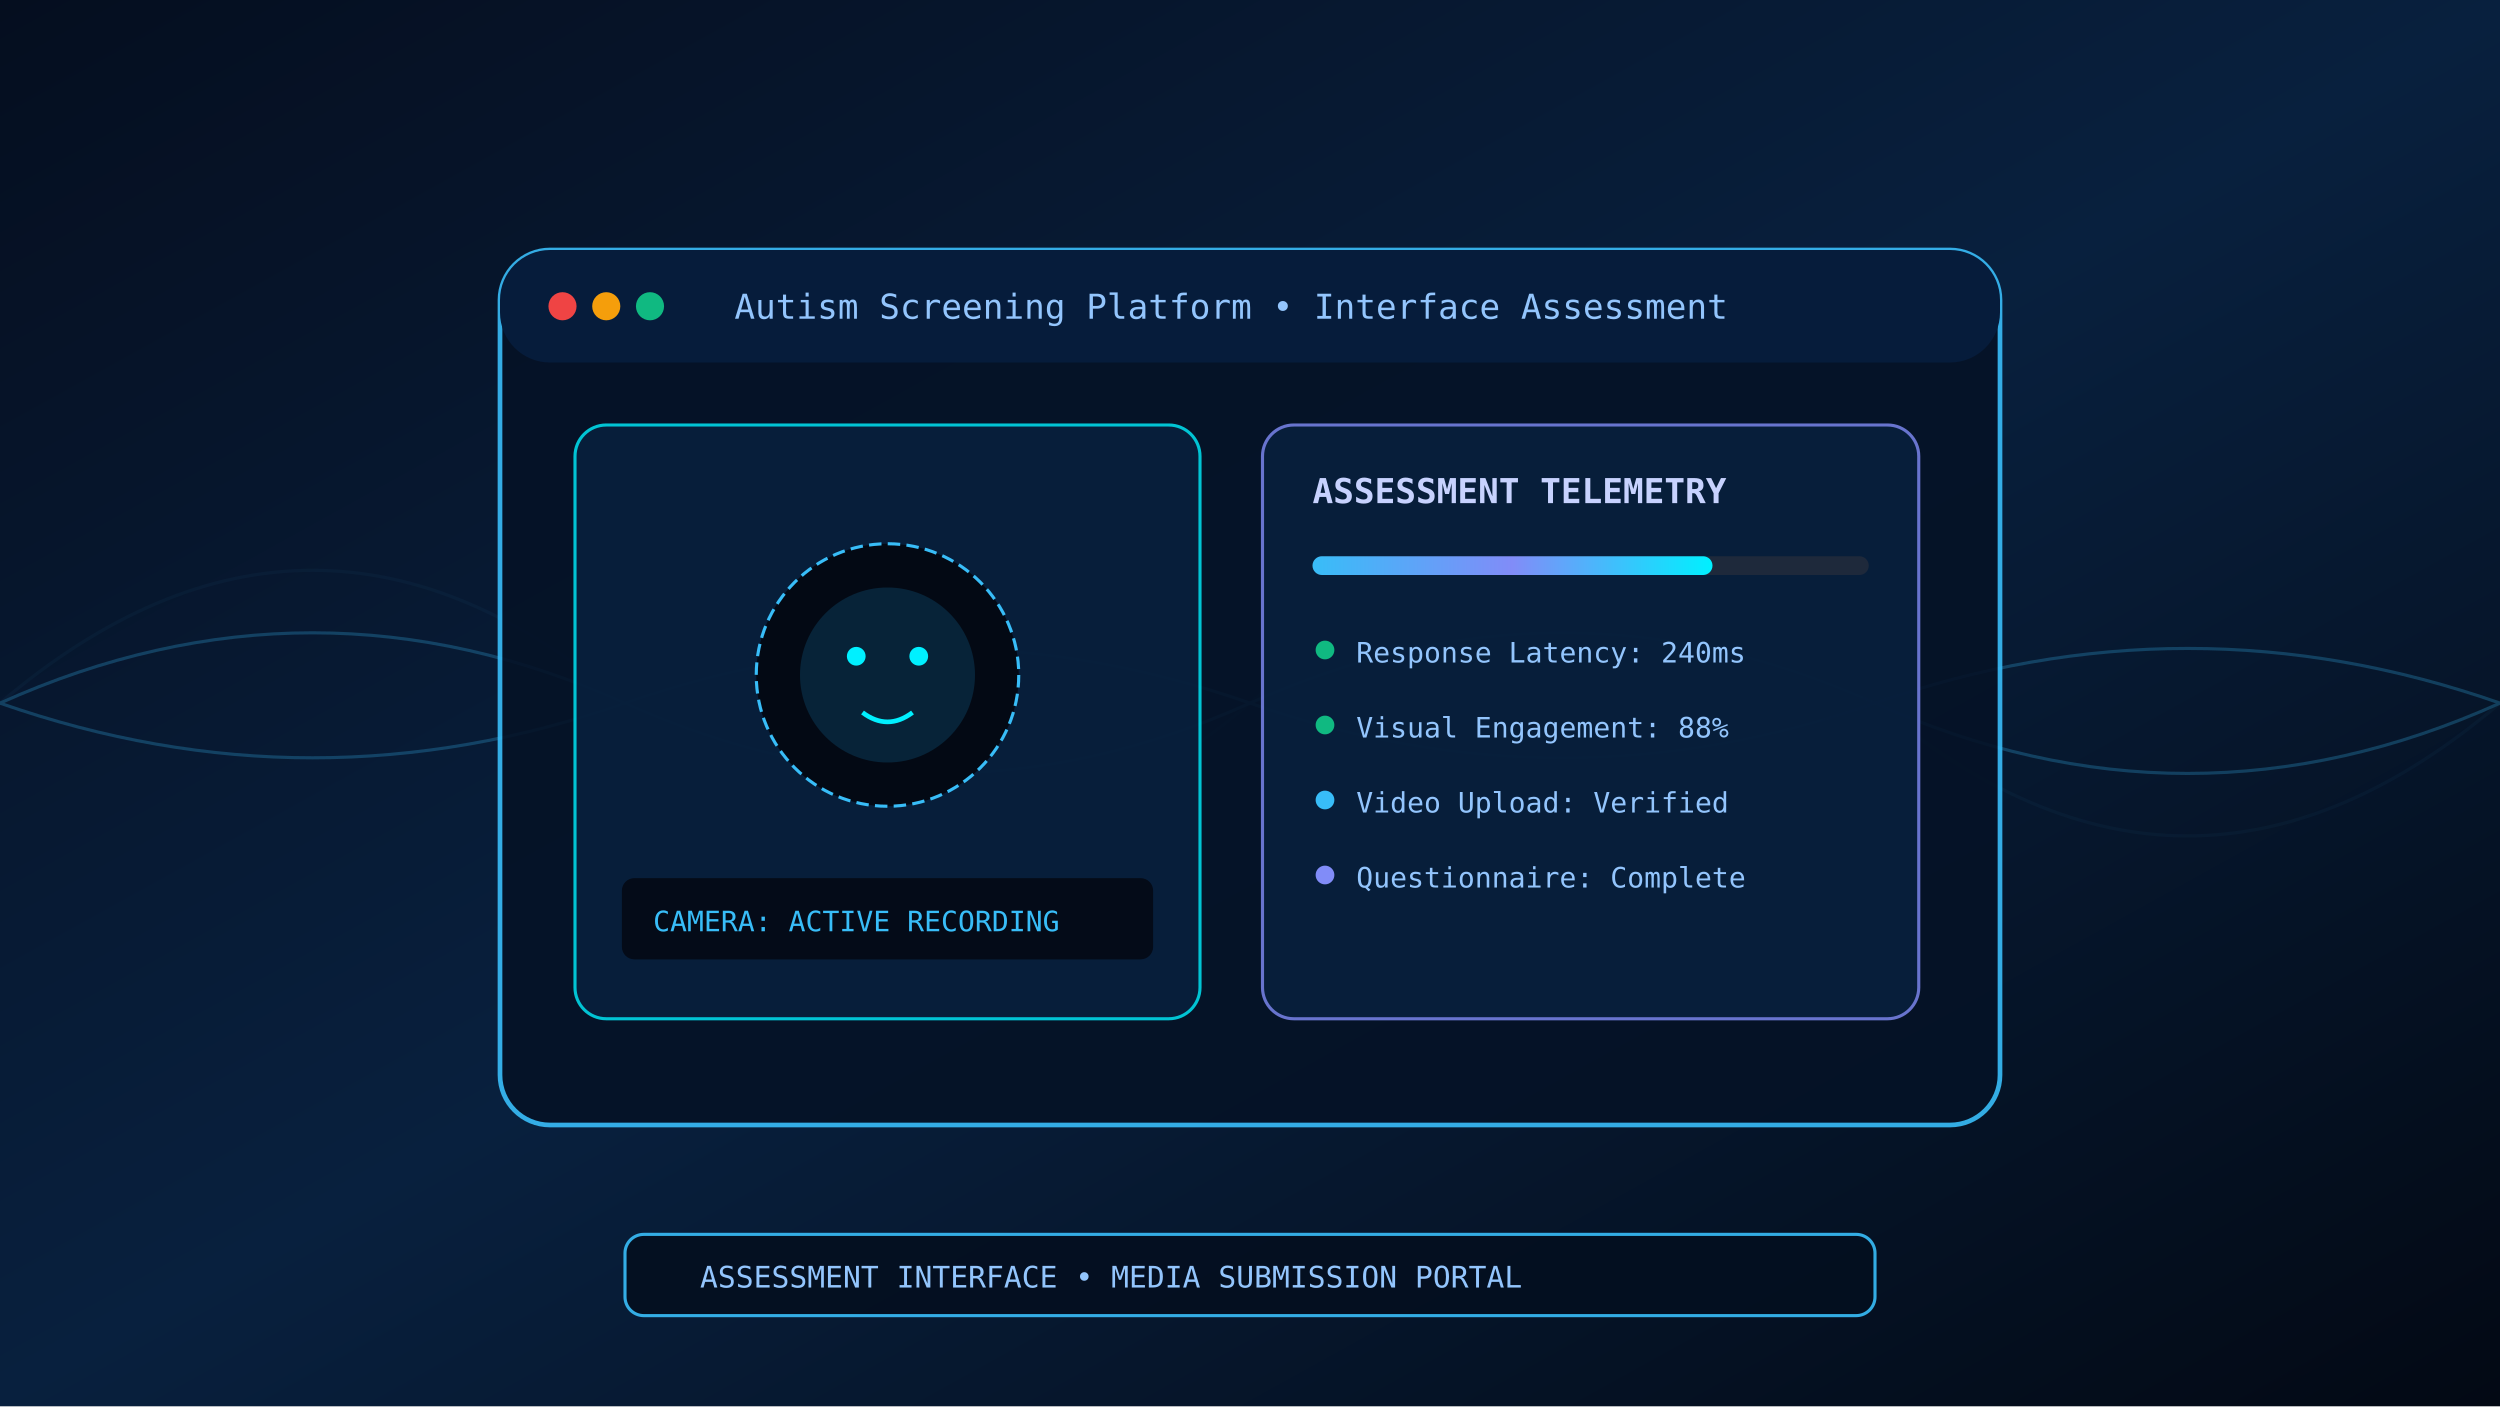
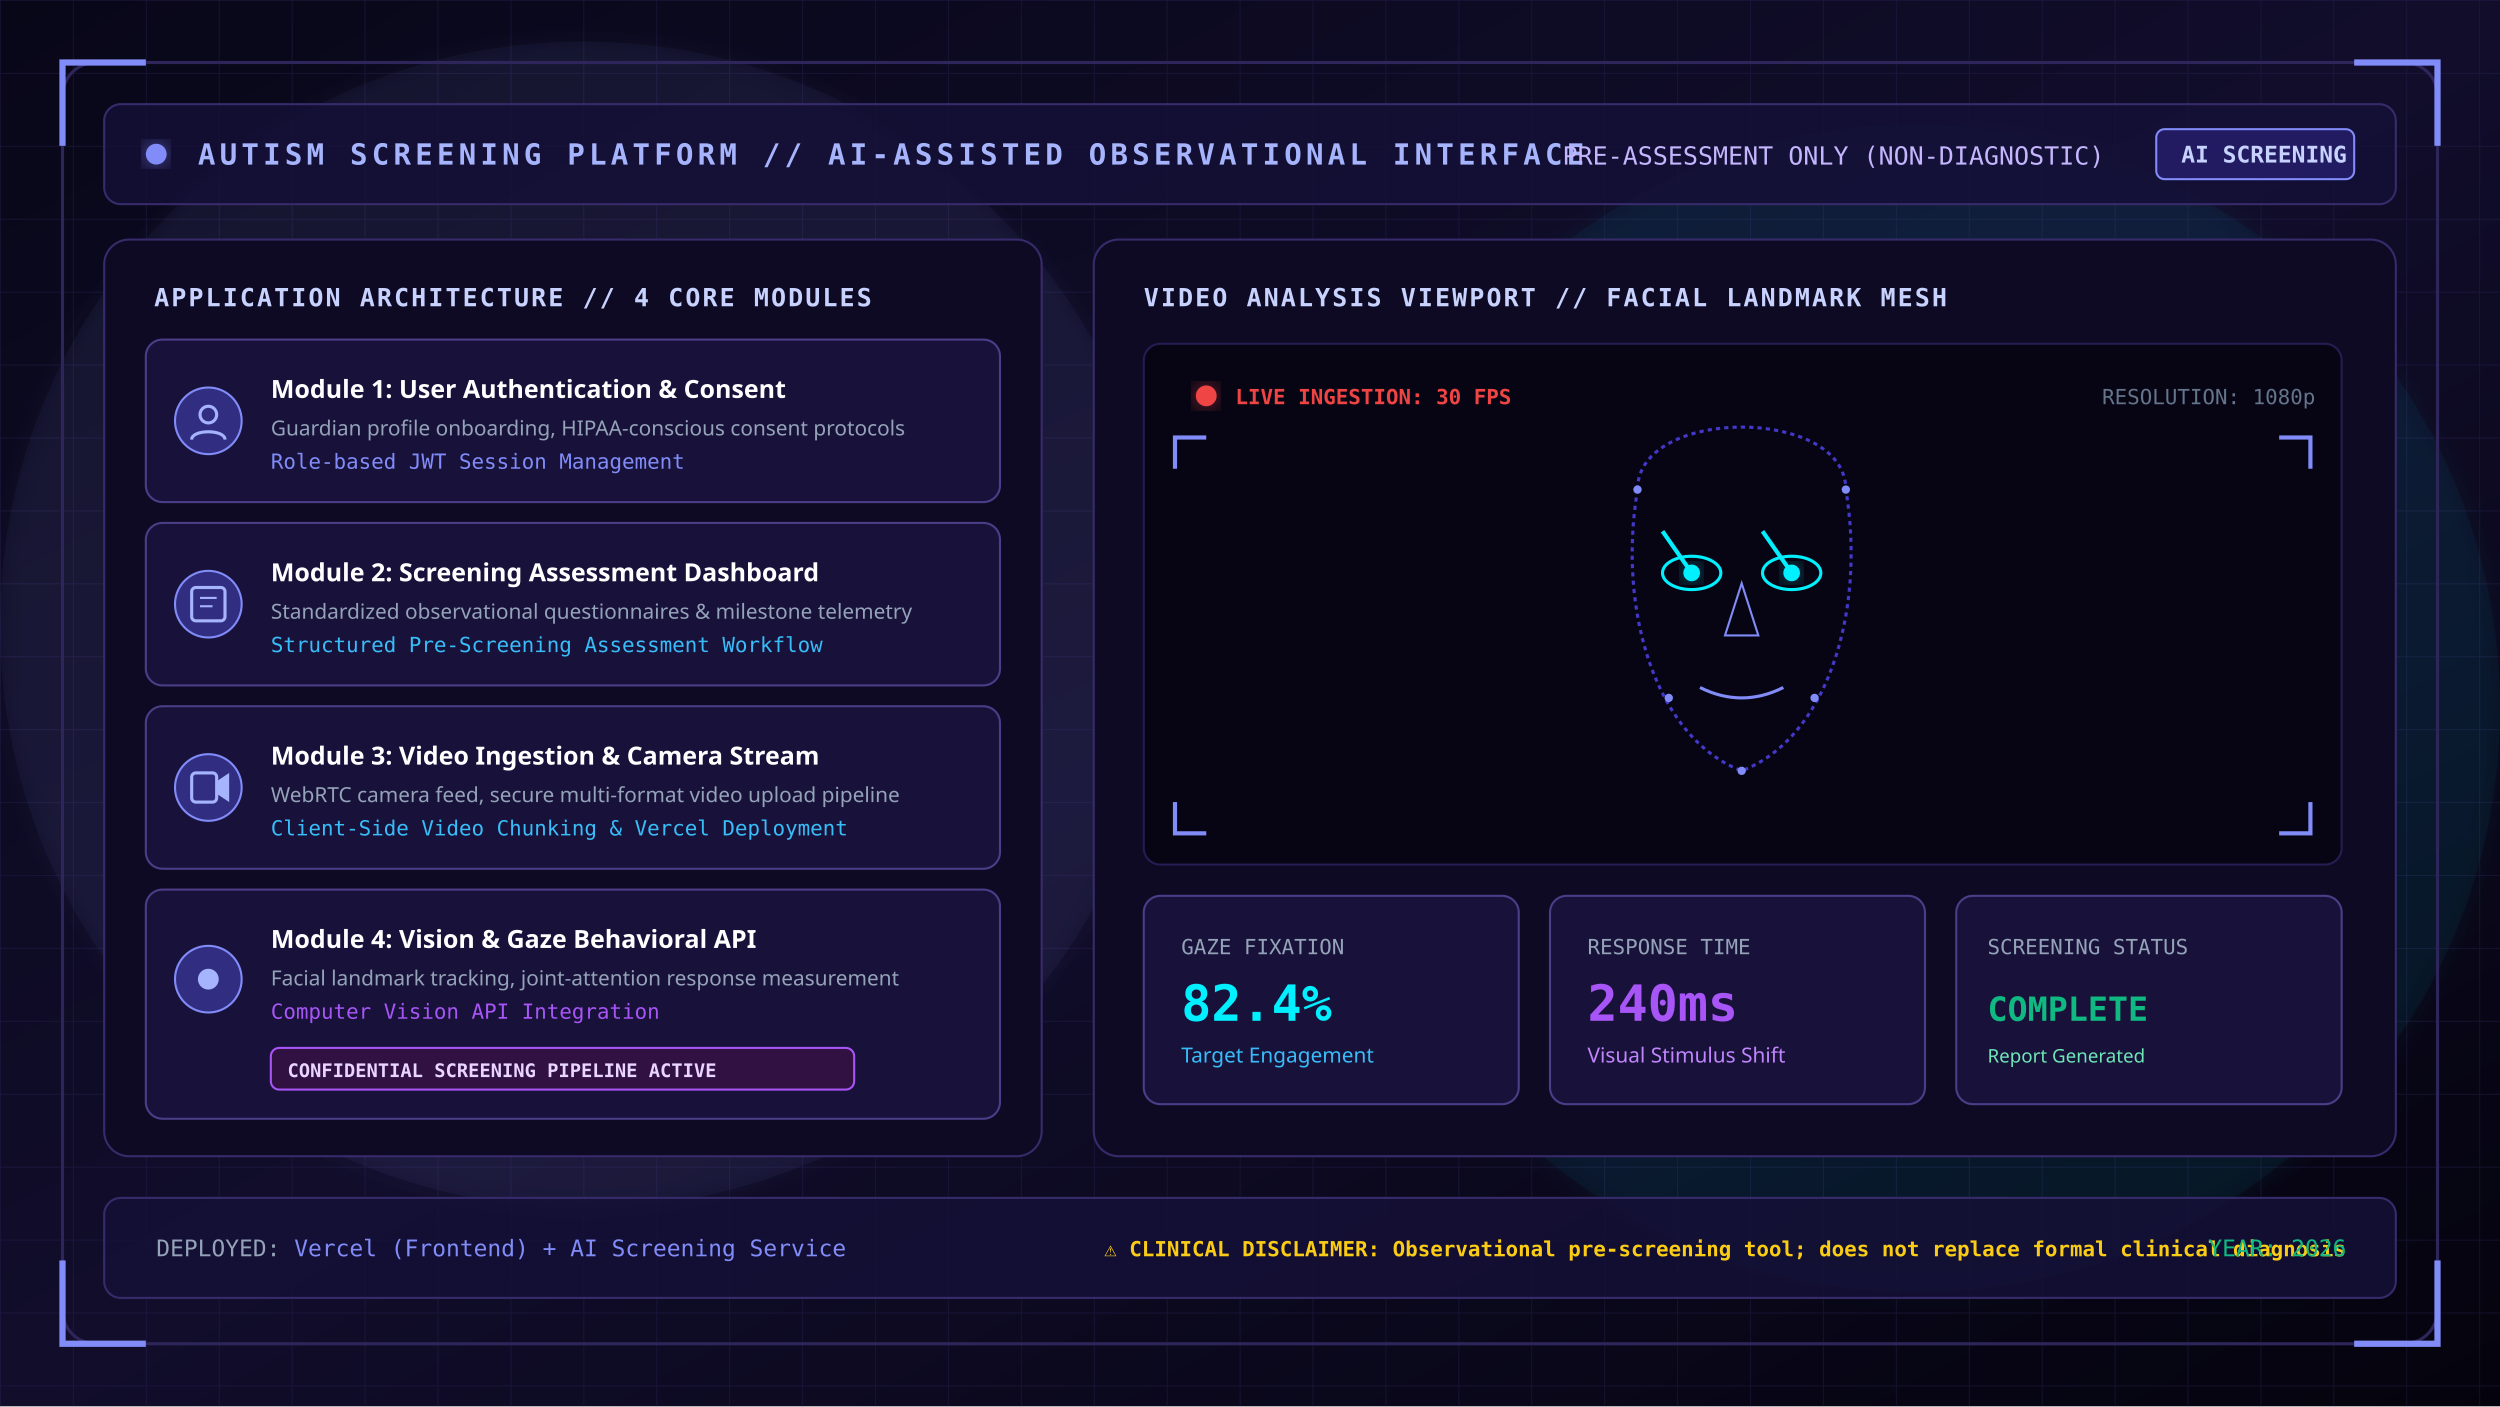
- <svg xmlns="http://www.w3.org/2000/svg" viewBox="0 0 800 450" width="100%" height="100%">
+ <svg xmlns="http://www.w3.org/2000/svg" viewBox="0 0 1200 675" width="100%" height="100%">
  <defs>
    <linearGradient id="as-bg" x1="0%" y1="0%" x2="100%" y2="100%">
-       <stop offset="0%" stop-color="#050e1f" />
-       <stop offset="50%" stop-color="#08203e" />
-       <stop offset="100%" stop-color="#030914" />
+       <stop offset="0%" stop-color="#080718" />
+       <stop offset="50%" stop-color="#110d2b" />
+       <stop offset="100%" stop-color="#04030d" />
    </linearGradient>
-     <linearGradient id="as-wave" x1="0%" y1="0%" x2="100%" y2="0%">
-       <stop offset="0%" stop-color="#38bdf8" />
-       <stop offset="50%" stop-color="#818cf8" />
-       <stop offset="100%" stop-color="#00f0ff" />
+     <linearGradient id="as-violet" x1="0%" y1="0%" x2="100%" y2="0%">
+       <stop offset="0%" stop-color="#818cf8" />
+       <stop offset="100%" stop-color="#a855f7" />
    </linearGradient>
+     <linearGradient id="as-cyan" x1="0%" y1="0%" x2="100%" y2="100%">
+       <stop offset="0%" stop-color="#00f0ff" />
+       <stop offset="100%" stop-color="#3b82f6" />
+     </linearGradient>
+     <filter id="as-glow" x="-20%" y="-20%" width="140%" height="140%">
+       <feGaussianBlur stdDeviation="6" result="blur" />
+       <feMerge>
+         <feMergeNode in="blur" />
+         <feMergeNode in="SourceGraphic" />
+       </feMerge>
+     </filter>
+     <pattern id="as-grid" width="35" height="35" patternUnits="userSpaceOnUse">
+       <path d="M 35 0 L 0 0 0 35" fill="none" stroke="#2e255a" stroke-width="0.8" stroke-opacity="0.4" />
+     </pattern>
  </defs>
-   <rect width="800" height="450" fill="url(#as-bg)" />
-   <g stroke="#38bdf8" stroke-width="1" opacity="0.25" fill="none">
-     <path d="M 0 225 Q 100 180 200 225 T 400 225 T 600 225 T 800 225" />
-     <path d="M 0 225 Q 100 260 200 225 T 400 225 T 600 225 T 800 225" />
-     <path d="M 0 225 Q 100 140 200 225 T 400 225 T 600 225 T 800 225" opacity="0.15" />
-   </g>
-   <g transform="translate(160, 80)">
-     <rect width="480" height="280" rx="16" fill="#041226" stroke="#38bdf8" stroke-width="1.5" opacity="0.9" />
-     <rect width="480" height="36" rx="16" fill="#061c3b" />
-     <circle cx="20" cy="18" r="4.5" fill="#ef4444" />
-     <circle cx="34" cy="18" r="4.5" fill="#f59e0b" />
-     <circle cx="48" cy="18" r="4.5" fill="#10b981" />
-     <text x="75" y="22" fill="#93c5fd" font-family="monospace" font-size="11">Autism Screening Platform • Interface Assessment</text>
-     <g transform="translate(24, 56)">
-       <rect width="200" height="190" rx="10" fill="#08203e" stroke="#00f0ff" stroke-width="1" opacity="0.8" />
-       <circle cx="100" cy="80" r="42" fill="#030914" stroke="#38bdf8" stroke-width="1" stroke-dasharray="4,2" />
-       <circle cx="100" cy="80" r="28" fill="#0c4a6e" opacity="0.4" />
-       <circle cx="90" cy="74" r="3" fill="#00f0ff" />
-       <circle cx="110" cy="74" r="3" fill="#00f0ff" />
-       <path d="M 92 92 Q 100 98 108 92" stroke="#00f0ff" stroke-width="1.5" fill="none" />
-       <rect x="15" y="145" width="170" height="26" rx="4" fill="#030914" opacity="0.9" />
-       <text x="25" y="162" fill="#38bdf8" font-family="monospace" font-size="9">CAMERA: ACTIVE RECORDING</text>
+   <rect width="1200" height="675" fill="url(#as-bg)" />
+   <rect width="1200" height="675" fill="url(#as-grid)" />
+   <circle cx="280" cy="300" r="280" fill="#818cf8" fill-opacity="0.05" filter="url(#as-glow)" />
+   <circle cx="920" cy="340" r="280" fill="#00f0ff" fill-opacity="0.04" filter="url(#as-glow)" />
+   <rect x="30" y="30" width="1140" height="615" rx="16" fill="none" stroke="#2e255a" stroke-width="1.5" />
+   <path d="M 30 70 L 30 30 L 70 30" fill="none" stroke="#818cf8" stroke-width="3" />
+   <path d="M 1170 70 L 1170 30 L 1130 30" fill="none" stroke="#818cf8" stroke-width="3" />
+   <path d="M 30 605 L 30 645 L 70 645" fill="none" stroke="#818cf8" stroke-width="3" />
+   <path d="M 1170 605 L 1170 645 L 1130 645" fill="none" stroke="#818cf8" stroke-width="3" />
+   <rect x="50" y="50" width="1100" height="48" rx="8" fill="#151036" fill-opacity="0.85" stroke="#372b6b" stroke-width="1" />
+   <circle cx="75" cy="74" r="5" fill="#818cf8" filter="url(#as-glow)" />
+   <text x="95" y="79" fill="#a5b4fc" font-family="monospace" font-size="14" font-weight="bold" letter-spacing="2">AUTISM SCREENING PLATFORM // AI-ASSISTED OBSERVATIONAL INTERFACE</text>
+   <text x="750" y="79" fill="#c4b5fd" font-family="monospace" font-size="12">PRE-ASSESSMENT ONLY (NON-DIAGNOSTIC)</text>
+   <rect x="1035" y="62" width="95" height="24" rx="4" fill="#4338ca" fill-opacity="0.3" stroke="#818cf8" stroke-width="1" />
+   <text x="1047" y="78" fill="#c7d2fe" font-family="monospace" font-size="11" font-weight="bold">AI SCREENING</text>
+   <g transform="translate(50, 115)">
+     <g transform="translate(0, 0)">
+       <rect x="0" y="0" width="450" height="440" rx="12" fill="#0e0a24" stroke="#372b6b" stroke-width="1" />
+       <text x="24" y="32" fill="#c7d2fe" font-family="monospace" font-size="12" font-weight="bold" letter-spacing="1">APPLICATION ARCHITECTURE // 4 CORE MODULES</text>
+       <rect x="20" y="48" width="410" height="78" rx="8" fill="#18123b" stroke="#4c3d88" stroke-width="1" />
+       <circle cx="50" cy="87" r="16" fill="#312e81" stroke="#818cf8" stroke-width="1" />
+       <path d="M 50 80 A 4 4 0 0 1 50 88 A 4 4 0 0 1 50 80 M 42 96 C 42 91 58 91 58 96" fill="none" stroke="#a5b4fc" stroke-width="1.5" />
+       <text x="80" y="76" fill="#ffffff" font-family="sans-serif" font-size="12" font-weight="bold">Module 1: User Authentication &amp; Consent</text>
+       <text x="80" y="94" fill="#94a3b8" font-family="sans-serif" font-size="10">Guardian profile onboarding, HIPAA-conscious consent protocols</text>
+       <text x="80" y="110" fill="#818cf8" font-family="monospace" font-size="10">Role-based JWT Session Management</text>
+       <rect x="20" y="136" width="410" height="78" rx="8" fill="#18123b" stroke="#4c3d88" stroke-width="1" />
+       <circle cx="50" cy="175" r="16" fill="#312e81" stroke="#818cf8" stroke-width="1" />
+       <rect x="42" y="167" width="16" height="16" rx="2" fill="none" stroke="#a5b4fc" stroke-width="1.5" />
+       <line x1="46" y1="172" x2="54" y2="172" stroke="#a5b4fc" stroke-width="1" />
+       <line x1="46" y1="176" x2="52" y2="176" stroke="#a5b4fc" stroke-width="1" />
+       <text x="80" y="164" fill="#ffffff" font-family="sans-serif" font-size="12" font-weight="bold">Module 2: Screening Assessment Dashboard</text>
+       <text x="80" y="182" fill="#94a3b8" font-family="sans-serif" font-size="10">Standardized observational questionnaires &amp; milestone telemetry</text>
+       <text x="80" y="198" fill="#38bdf8" font-family="monospace" font-size="10">Structured Pre-Screening Assessment Workflow</text>
+       <rect x="20" y="224" width="410" height="78" rx="8" fill="#18123b" stroke="#4c3d88" stroke-width="1" />
+       <circle cx="50" cy="263" r="16" fill="#312e81" stroke="#818cf8" stroke-width="1" />
+       <rect x="42" y="256" width="12" height="14" rx="2" fill="none" stroke="#a5b4fc" stroke-width="1.5" />
+       <polygon points="54,260 60,256 60,270 54,266" fill="#a5b4fc" />
+       <text x="80" y="252" fill="#ffffff" font-family="sans-serif" font-size="12" font-weight="bold">Module 3: Video Ingestion &amp; Camera Stream</text>
+       <text x="80" y="270" fill="#94a3b8" font-family="sans-serif" font-size="10">WebRTC camera feed, secure multi-format video upload pipeline</text>
+       <text x="80" y="286" fill="#38bdf8" font-family="monospace" font-size="10">Client-Side Video Chunking &amp; Vercel Deployment</text>
+       <rect x="20" y="312" width="410" height="110" rx="8" fill="#18123b" stroke="#4c3d88" stroke-width="1" />
+       <circle cx="50" cy="355" r="16" fill="#312e81" stroke="#818cf8" stroke-width="1" />
+       <circle cx="50" cy="355" r="5" fill="#a5b4fc" />
+       <text x="80" y="340" fill="#ffffff" font-family="sans-serif" font-size="12" font-weight="bold">Module 4: Vision &amp; Gaze Behavioral API</text>
+       <text x="80" y="358" fill="#94a3b8" font-family="sans-serif" font-size="10">Facial landmark tracking, joint-attention response measurement</text>
+       <text x="80" y="374" fill="#a855f7" font-family="monospace" font-size="10">Computer Vision API Integration</text>
+       <rect x="80" y="388" width="280" height="20" rx="4" fill="#311042" stroke="#a855f7" stroke-width="1" />
+       <text x="88" y="402" fill="#e9d5ff" font-family="monospace" font-size="9" font-weight="bold">CONFIDENTIAL SCREENING PIPELINE ACTIVE</text>
    </g>
-     <g transform="translate(244, 56)">
-       <rect width="210" height="190" rx="10" fill="#08203e" stroke="#818cf8" stroke-width="1" opacity="0.8" />
-       <text x="16" y="25" fill="#c7d2fe" font-family="monospace" font-size="11" font-weight="bold">ASSESSMENT TELEMETRY</text>
-       <rect x="16" y="42" width="178" height="6" rx="3" fill="#1e293b" />
-       <rect x="16" y="42" width="128" height="6" rx="3" fill="url(#as-wave)" />
-       <g transform="translate(16, 68)" font-family="monospace" font-size="9" fill="#93c5fd">
-         <circle cx="4" cy="4" r="3" fill="#10b981" />
-         <text x="14" y="8">Response Latency: 240ms</text>
-         <circle cx="4" cy="28" r="3" fill="#10b981" />
-         <text x="14" y="32">Visual Engagement: 88%</text>
-         <circle cx="4" cy="52" r="3" fill="#38bdf8" />
-         <text x="14" y="56">Video Upload: Verified</text>
-         <circle cx="4" cy="76" r="3" fill="#818cf8" />
-         <text x="14" y="80">Questionnaire: Complete</text>
+     <g transform="translate(475, 0)">
+       <rect x="0" y="0" width="625" height="440" rx="12" fill="#0e0a24" stroke="#372b6b" stroke-width="1" />
+       <text x="24" y="32" fill="#c7d2fe" font-family="monospace" font-size="12" font-weight="bold" letter-spacing="1">VIDEO ANALYSIS VIEWPORT // FACIAL LANDMARK MESH</text>
+       <g transform="translate(24, 50)">
+         <rect x="0" y="0" width="575" height="250" rx="8" fill="#070514" stroke="#251c52" stroke-width="1" />
+         <circle cx="30" cy="25" r="5" fill="#ef4444" filter="url(#as-glow)" />
+         <text x="44" y="29" fill="#ef4444" font-family="monospace" font-size="10" font-weight="bold">LIVE INGESTION: 30 FPS</text>
+         <text x="460" y="29" fill="#64748b" font-family="monospace" font-size="10">RESOLUTION: 1080p</text>
+         <g transform="translate(287, 130)">
+           <path d="M -50 -60 C -50 -100 50 -100 50 -60 C 60 0 40 60 0 75 C -40 60 -60 0 -50 -60 Z" fill="none" stroke="#4338ca" stroke-width="1.5" stroke-dasharray="2,2" />
+           <ellipse cx="-24" cy="-20" rx="14" ry="8" fill="none" stroke="#00f0ff" stroke-width="1.5" />
+           <circle cx="-24" cy="-20" r="4" fill="#00f0ff" filter="url(#as-glow)" />
+           <line x1="-24" y1="-20" x2="-38" y2="-40" stroke="#00f0ff" stroke-width="2" />
+           <ellipse cx="24" cy="-20" rx="14" ry="8" fill="none" stroke="#00f0ff" stroke-width="1.5" />
+           <circle cx="24" cy="-20" r="4" fill="#00f0ff" filter="url(#as-glow)" />
+           <line x1="24" y1="-20" x2="10" y2="-40" stroke="#00f0ff" stroke-width="2" />
+           <polygon points="0,-15 -8,10 8,10" fill="none" stroke="#818cf8" stroke-width="1" />
+           <path d="M -20 35 Q 0 45 20 35" fill="none" stroke="#818cf8" stroke-width="1.5" />
+           <circle cx="-50" cy="-60" r="2" fill="#818cf8" />
+           <circle cx="50" cy="-60" r="2" fill="#818cf8" />
+           <circle cx="-35" cy="40" r="2" fill="#818cf8" />
+           <circle cx="35" cy="40" r="2" fill="#818cf8" />
+           <circle cx="0" cy="75" r="2" fill="#818cf8" />
+         </g>
+         <path d="M 15 60 L 15 45 L 30 45" fill="none" stroke="#818cf8" stroke-width="2" />
+         <path d="M 560 60 L 560 45 L 545 45" fill="none" stroke="#818cf8" stroke-width="2" />
+         <path d="M 15 220 L 15 235 L 30 235" fill="none" stroke="#818cf8" stroke-width="2" />
+         <path d="M 560 220 L 560 235 L 545 235" fill="none" stroke="#818cf8" stroke-width="2" />
+       </g>
+       <g transform="translate(24, 315)">
+         <rect x="0" y="0" width="180" height="100" rx="8" fill="#18123b" stroke="#4c3d88" stroke-width="1" />
+         <text x="18" y="28" fill="#94a3b8" font-family="monospace" font-size="10">GAZE FIXATION</text>
+         <text x="18" y="60" fill="#00f0ff" font-family="monospace" font-size="24" font-weight="bold">82.4%</text>
+         <text x="18" y="80" fill="#38bdf8" font-family="sans-serif" font-size="10">Target Engagement</text>
+         <rect x="195" y="0" width="180" height="100" rx="8" fill="#18123b" stroke="#4c3d88" stroke-width="1" />
+         <text x="213" y="28" fill="#94a3b8" font-family="monospace" font-size="10">RESPONSE TIME</text>
+         <text x="213" y="60" fill="#a855f7" font-family="monospace" font-size="24" font-weight="bold">240ms</text>
+         <text x="213" y="80" fill="#c084fc" font-family="sans-serif" font-size="10">Visual Stimulus Shift</text>
+         <rect x="390" y="0" width="185" height="100" rx="8" fill="#18123b" stroke="#4c3d88" stroke-width="1" />
+         <text x="405" y="28" fill="#94a3b8" font-family="monospace" font-size="10">SCREENING STATUS</text>
+         <text x="405" y="60" fill="#10b981" font-family="monospace" font-size="16" font-weight="bold">COMPLETE</text>
+         <text x="405" y="80" fill="#6ee7b7" font-family="sans-serif" font-size="9">Report Generated</text>
      </g>
    </g>
  </g>
-   <g transform="translate(200, 395)">
-     <rect width="400" height="26" rx="6" fill="#030e1f" stroke="#38bdf8" stroke-width="1" opacity="0.9" />
-     <text x="24" y="17" fill="#93c5fd" font-family="monospace" font-size="9.5">ASSESSMENT INTERFACE • MEDIA SUBMISSION PORTAL</text>
+   <g transform="translate(50, 575)">
+     <rect x="0" y="0" width="1100" height="48" rx="8" fill="#151036" fill-opacity="0.85" stroke="#372b6b" stroke-width="1" />
+     <text x="25" y="28" fill="#94a3b8" font-family="monospace" font-size="11">DEPLOYED: <tspan fill="#818cf8">Vercel (Frontend) + AI Screening Service</tspan>
+     </text>
+     <text x="480" y="28" fill="#facc15" font-family="monospace" font-size="10" font-weight="bold">⚠ CLINICAL DISCLAIMER: Observational pre-screening tool; does not replace formal clinical diagnosis</text>
+     <text x="1010" y="28" fill="#10b981" font-family="monospace" font-size="11">YEAR: 2026</text>
  </g>
</svg>
